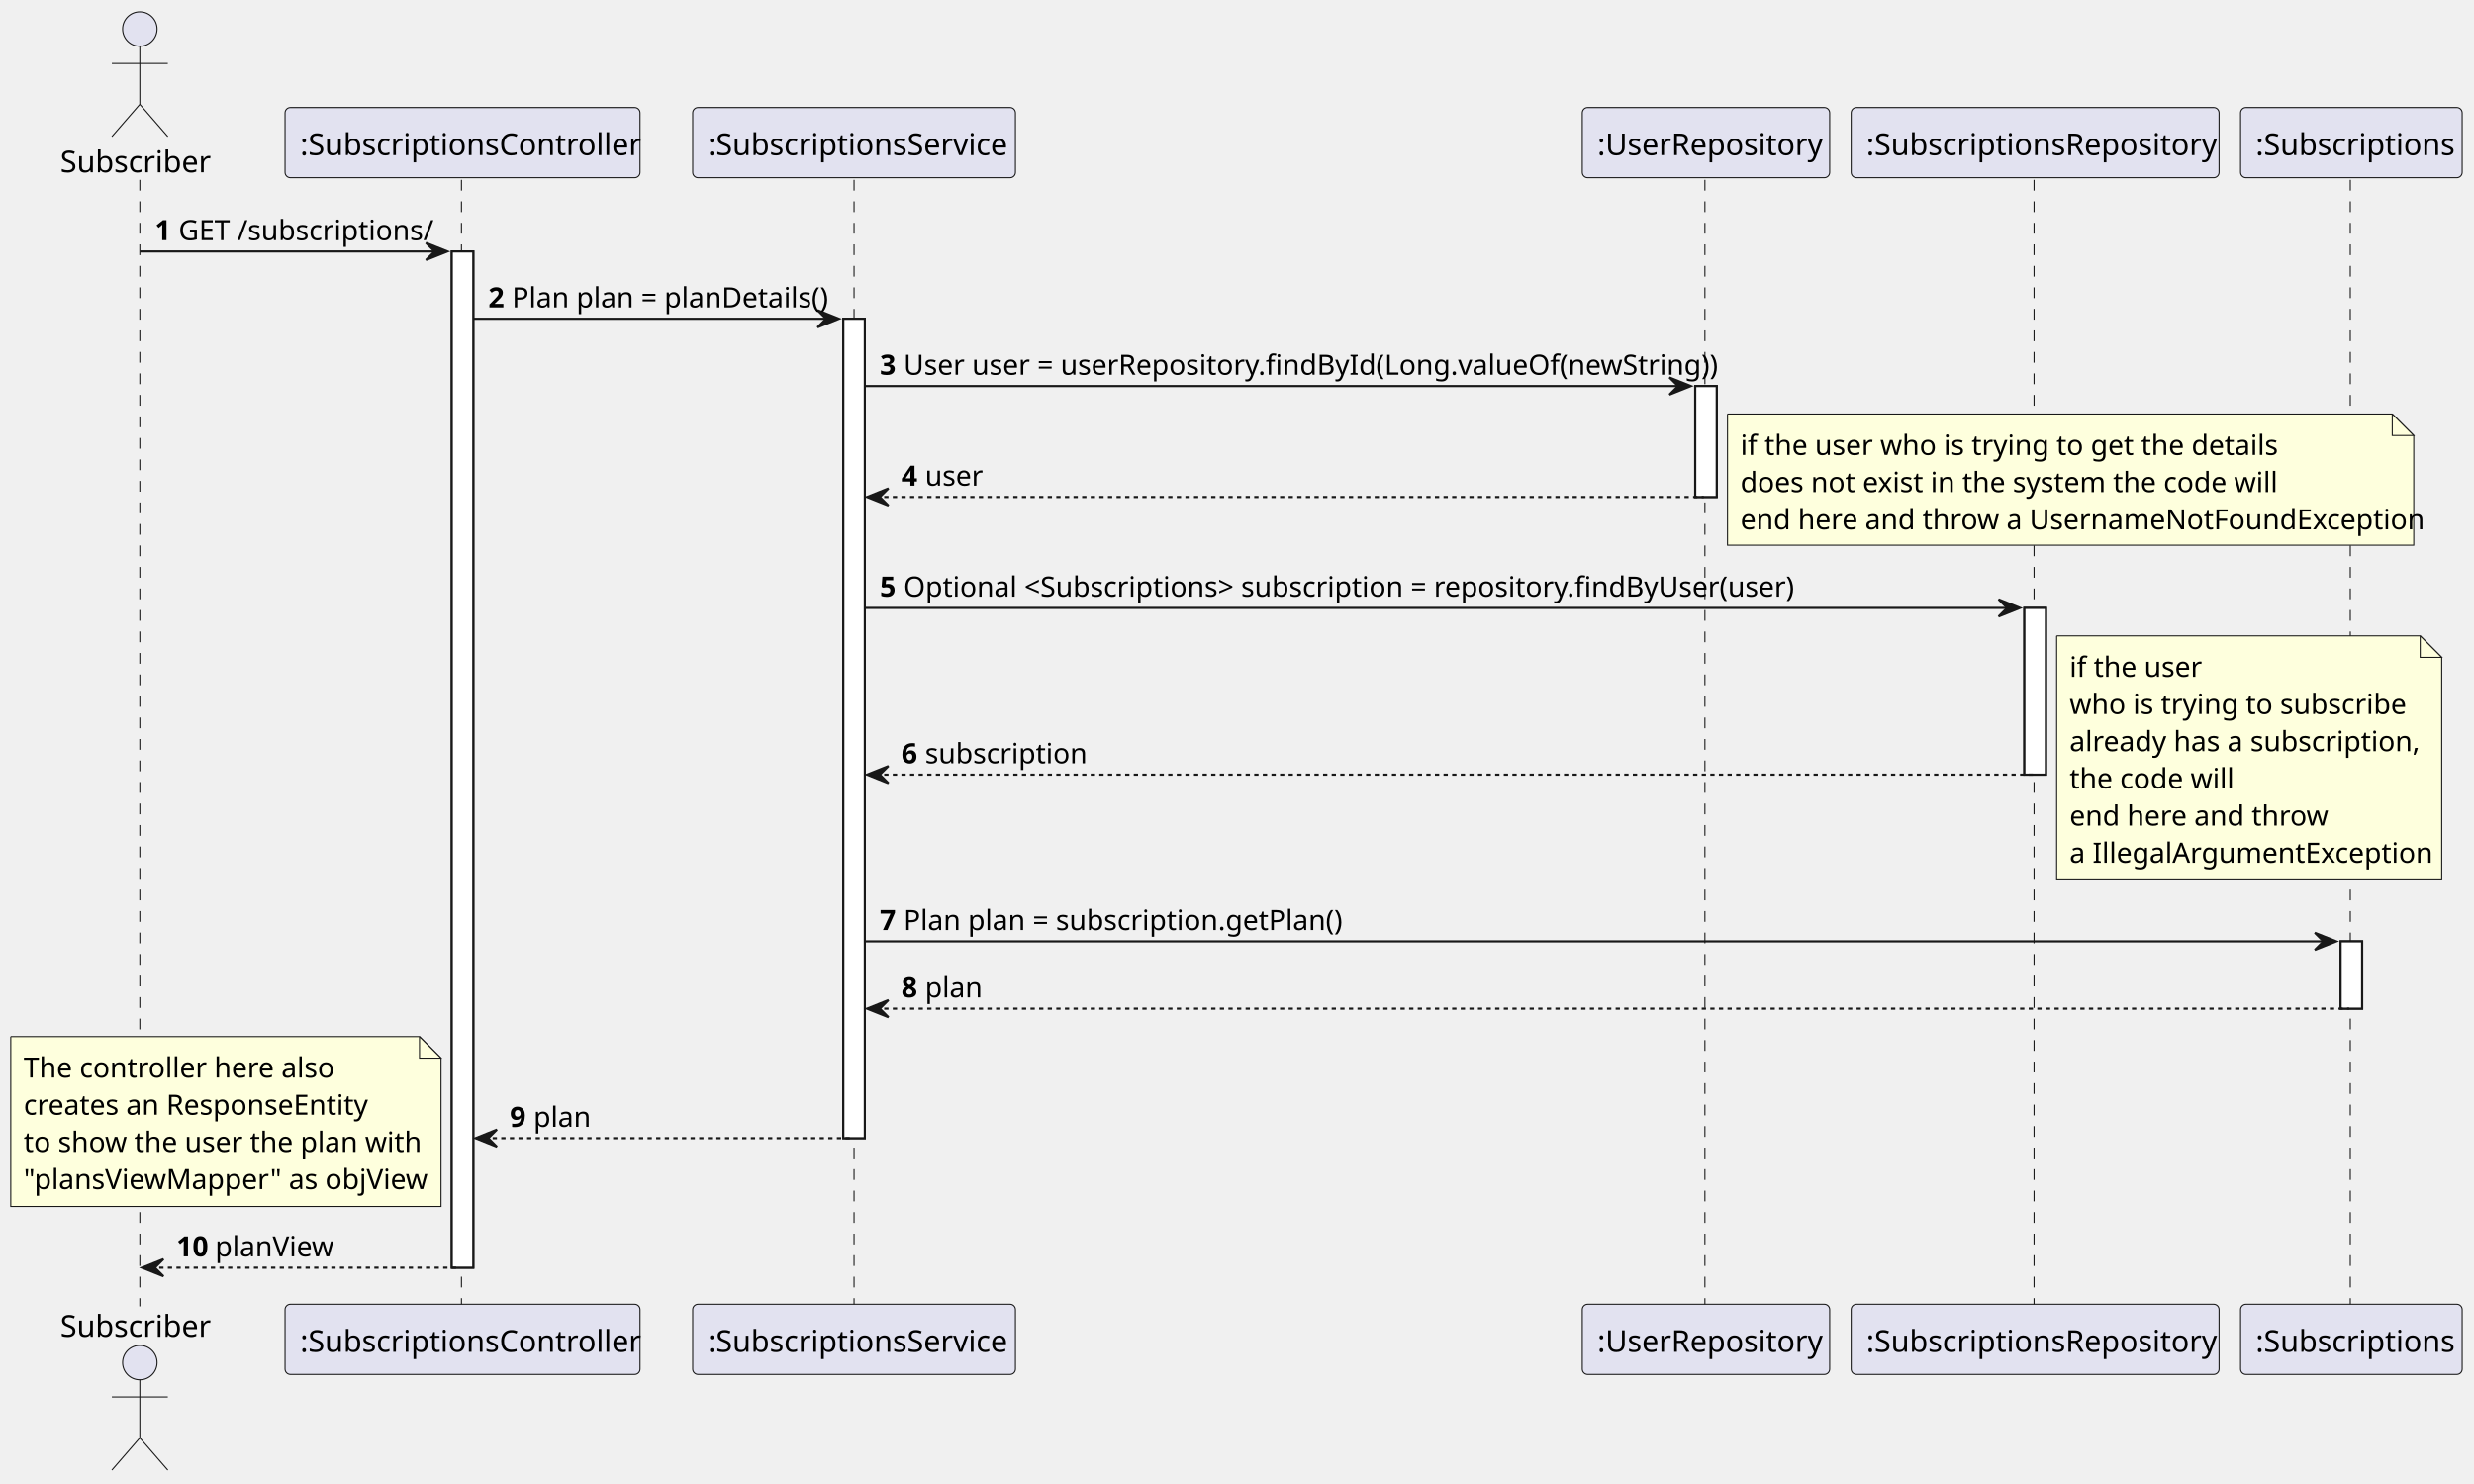
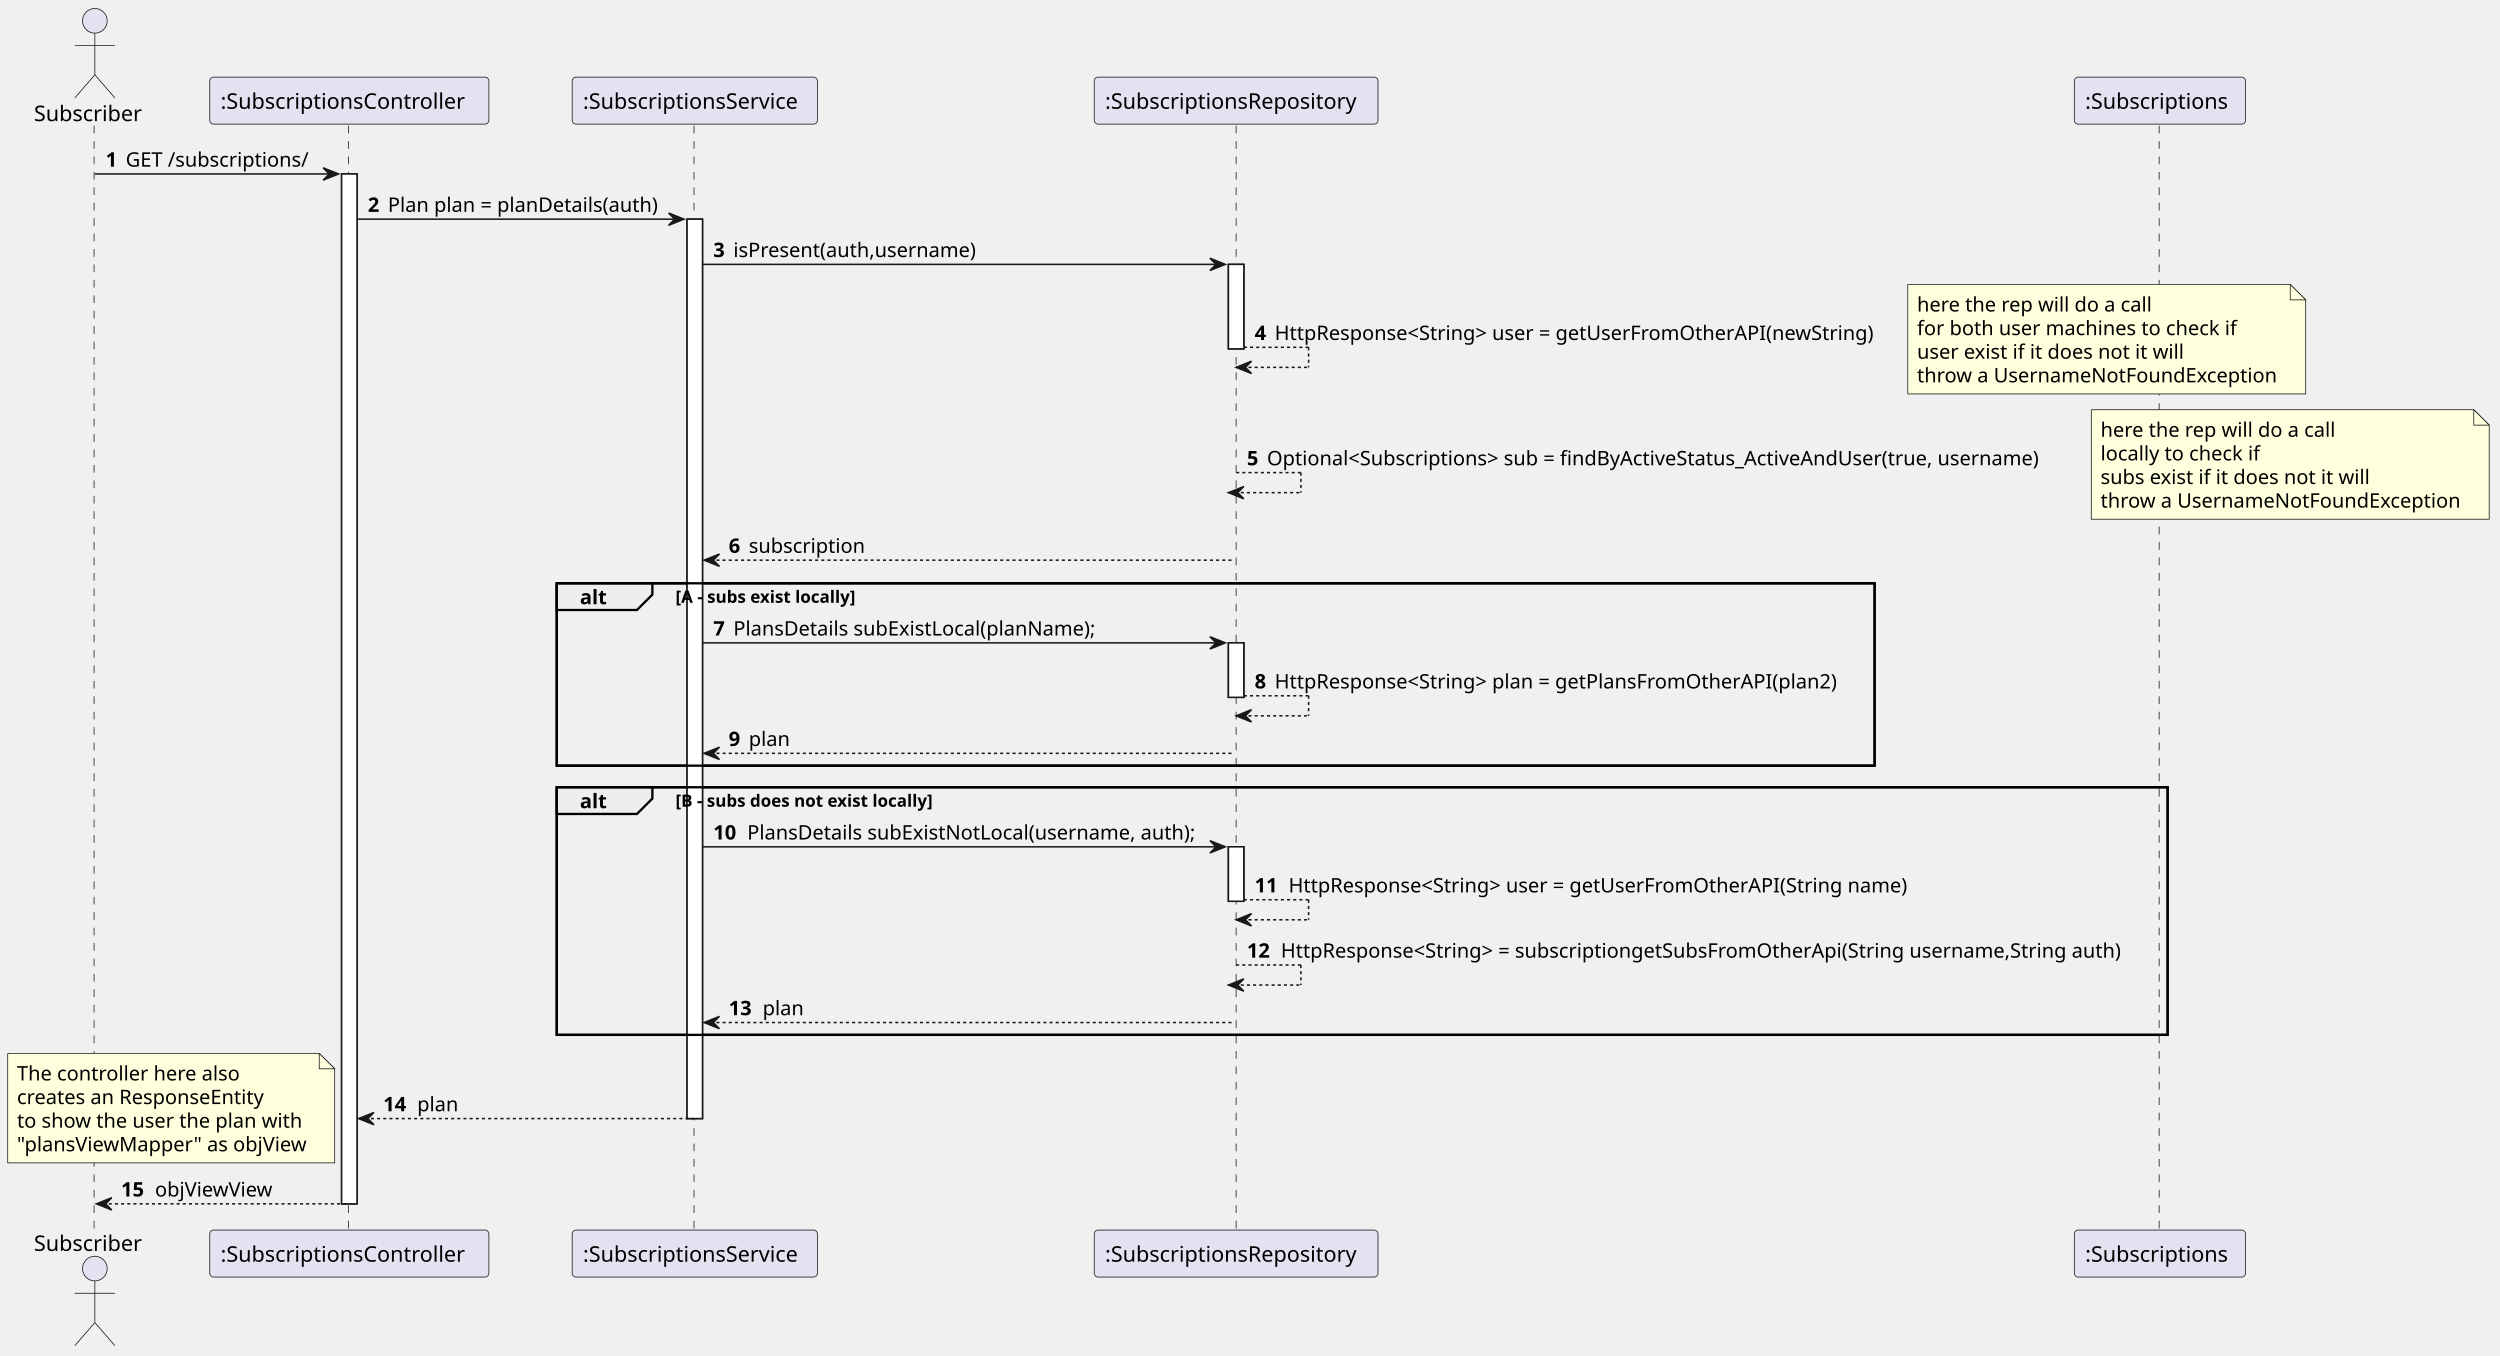
- <svg xmlns="http://www.w3.org/2000/svg" contentStyleType="text/css" height="690px" preserveAspectRatio="none" style="width:1150px;height:690px;background:#FFFFFF;" version="1.1" viewBox="0 0 1150 690" width="1150px" zoomAndPan="magnify">
+ <svg xmlns="http://www.w3.org/2000/svg" contentStyleType="text/css" height="879px" preserveAspectRatio="none" style="width:1621px;height:879px;background:#FFFFFF;" version="1.1" viewBox="0 0 1621 879" width="1621px" zoomAndPan="magnify">
  <defs />
  <g>
-     <rect fill="#FFFFFF" height="472.529" style="stroke:#181818;stroke-width:1.0;" width="10" x="210" y="116.912" />
-     <rect fill="#FFFFFF" height="381.011" style="stroke:#181818;stroke-width:1.0;" width="10" x="392" y="148.203" />
-     <rect fill="#FFFFFF" height="51.582" style="stroke:#181818;stroke-width:1.0;" width="10" x="788" y="179.494" />
-     <rect fill="#FFFFFF" height="77.519" style="stroke:#181818;stroke-width:1.0;" width="10" x="941" y="282.658" />
-     <rect fill="#FFFFFF" height="31.291" style="stroke:#181818;stroke-width:1.0;" width="10" x="1088" y="437.695" />
-     <line style="stroke:#181818;stroke-width:0.5;stroke-dasharray:5.0,5.0;" x1="65" x2="65" y1="83.621" y2="607.441" />
-     <line style="stroke:#181818;stroke-width:0.5;stroke-dasharray:5.0,5.0;" x1="214.5" x2="214.5" y1="83.621" y2="607.441" />
-     <line style="stroke:#181818;stroke-width:0.5;stroke-dasharray:5.0,5.0;" x1="397" x2="397" y1="83.621" y2="607.441" />
-     <line style="stroke:#181818;stroke-width:0.5;stroke-dasharray:5.0,5.0;" x1="792.5" x2="792.5" y1="83.621" y2="607.441" />
-     <line style="stroke:#181818;stroke-width:0.5;stroke-dasharray:5.0,5.0;" x1="945.5" x2="945.5" y1="83.621" y2="607.441" />
-     <line style="stroke:#181818;stroke-width:0.5;stroke-dasharray:5.0,5.0;" x1="1092.5" x2="1092.5" y1="83.621" y2="607.441" />
-     <text fill="#000000" font-family="sans-serif" font-size="14" lengthAdjust="spacing" textLength="68" x="28" y="80.107">Subscriber</text>
-     <ellipse cx="65" cy="13.5" fill="#E2E2F0" rx="8" ry="8" style="stroke:#181818;stroke-width:0.5;" />
-     <path d="M65,21.5 L65,48.5 M52,29.5 L78,29.5 M65,48.5 L52,63.5 M65,48.5 L78,63.5 " fill="none" style="stroke:#181818;stroke-width:0.5;" />
-     <text fill="#000000" font-family="sans-serif" font-size="14" lengthAdjust="spacing" textLength="68" x="28" y="621.549">Subscriber</text>
-     <ellipse cx="65" cy="633.562" fill="#E2E2F0" rx="8" ry="8" style="stroke:#181818;stroke-width:0.5;" />
-     <path d="M65,641.562 L65,668.562 M52,649.562 L78,649.562 M65,668.562 L52,683.562 M65,668.562 L78,683.562 " fill="none" style="stroke:#181818;stroke-width:0.5;" />
-     <rect fill="#E2E2F0" height="32.621" rx="2.5" ry="2.5" style="stroke:#181818;stroke-width:0.5;" width="165" x="132.5" y="50" />
-     <text fill="#000000" font-family="sans-serif" font-size="14" lengthAdjust="spacing" textLength="151" x="139.5" y="72.107">:SubscriptionsController</text>
-     <rect fill="#E2E2F0" height="32.621" rx="2.5" ry="2.5" style="stroke:#181818;stroke-width:0.5;" width="165" x="132.5" y="606.441" />
-     <text fill="#000000" font-family="sans-serif" font-size="14" lengthAdjust="spacing" textLength="151" x="139.5" y="628.549">:SubscriptionsController</text>
-     <rect fill="#E2E2F0" height="32.621" rx="2.5" ry="2.5" style="stroke:#181818;stroke-width:0.5;" width="150" x="322" y="50" />
-     <text fill="#000000" font-family="sans-serif" font-size="14" lengthAdjust="spacing" textLength="136" x="329" y="72.107">:SubscriptionsService</text>
-     <rect fill="#E2E2F0" height="32.621" rx="2.5" ry="2.5" style="stroke:#181818;stroke-width:0.5;" width="150" x="322" y="606.441" />
-     <text fill="#000000" font-family="sans-serif" font-size="14" lengthAdjust="spacing" textLength="136" x="329" y="628.549">:SubscriptionsService</text>
-     <rect fill="#E2E2F0" height="32.621" rx="2.5" ry="2.5" style="stroke:#181818;stroke-width:0.5;" width="115" x="735.5" y="50" />
-     <text fill="#000000" font-family="sans-serif" font-size="14" lengthAdjust="spacing" textLength="101" x="742.5" y="72.107">:UserRepository</text>
-     <rect fill="#E2E2F0" height="32.621" rx="2.5" ry="2.5" style="stroke:#181818;stroke-width:0.5;" width="115" x="735.5" y="606.441" />
-     <text fill="#000000" font-family="sans-serif" font-size="14" lengthAdjust="spacing" textLength="101" x="742.5" y="628.549">:UserRepository</text>
-     <rect fill="#E2E2F0" height="32.621" rx="2.5" ry="2.5" style="stroke:#181818;stroke-width:0.5;" width="171" x="860.5" y="50" />
-     <text fill="#000000" font-family="sans-serif" font-size="14" lengthAdjust="spacing" textLength="157" x="867.5" y="72.107">:SubscriptionsRepository</text>
-     <rect fill="#E2E2F0" height="32.621" rx="2.5" ry="2.5" style="stroke:#181818;stroke-width:0.5;" width="171" x="860.5" y="606.441" />
-     <text fill="#000000" font-family="sans-serif" font-size="14" lengthAdjust="spacing" textLength="157" x="867.5" y="628.549">:SubscriptionsRepository</text>
-     <rect fill="#E2E2F0" height="32.621" rx="2.5" ry="2.5" style="stroke:#181818;stroke-width:0.5;" width="103" x="1041.5" y="50" />
-     <text fill="#000000" font-family="sans-serif" font-size="14" lengthAdjust="spacing" textLength="89" x="1048.5" y="72.107">:Subscriptions</text>
-     <rect fill="#E2E2F0" height="32.621" rx="2.5" ry="2.5" style="stroke:#181818;stroke-width:0.5;" width="103" x="1041.5" y="606.441" />
-     <text fill="#000000" font-family="sans-serif" font-size="14" lengthAdjust="spacing" textLength="89" x="1048.5" y="628.549">:Subscriptions</text>
-     <rect fill="#FFFFFF" height="472.529" style="stroke:#181818;stroke-width:1.0;" width="10" x="210" y="116.912" />
-     <rect fill="#FFFFFF" height="381.011" style="stroke:#181818;stroke-width:1.0;" width="10" x="392" y="148.203" />
-     <rect fill="#FFFFFF" height="51.582" style="stroke:#181818;stroke-width:1.0;" width="10" x="788" y="179.494" />
-     <rect fill="#FFFFFF" height="77.519" style="stroke:#181818;stroke-width:1.0;" width="10" x="941" y="282.658" />
-     <rect fill="#FFFFFF" height="31.291" style="stroke:#181818;stroke-width:1.0;" width="10" x="1088" y="437.695" />
-     <polygon fill="#181818" points="198,112.912,208,116.912,198,120.912,202,116.912" style="stroke:#181818;stroke-width:1.0;" />
-     <line style="stroke:#181818;stroke-width:1.0;" x1="65" x2="204" y1="116.912" y2="116.912" />
-     <text fill="#000000" font-family="sans-serif" font-size="13" font-weight="bold" lengthAdjust="spacing" textLength="7" x="72" y="111.649">1</text>
-     <text fill="#000000" font-family="sans-serif" font-size="13" lengthAdjust="spacing" textLength="115" x="83" y="111.649">GET /subscriptions/</text>
-     <polygon fill="#181818" points="380,144.203,390,148.203,380,152.203,384,148.203" style="stroke:#181818;stroke-width:1.0;" />
-     <line style="stroke:#181818;stroke-width:1.0;" x1="220" x2="386" y1="148.203" y2="148.203" />
-     <text fill="#000000" font-family="sans-serif" font-size="13" font-weight="bold" lengthAdjust="spacing" textLength="7" x="227" y="142.94">2</text>
-     <text fill="#000000" font-family="sans-serif" font-size="13" lengthAdjust="spacing" textLength="142" x="238" y="142.94">Plan plan = planDetails()</text>
-     <polygon fill="#181818" points="776,175.494,786,179.494,776,183.494,780,179.494" style="stroke:#181818;stroke-width:1.0;" />
-     <line style="stroke:#181818;stroke-width:1.0;" x1="402" x2="782" y1="179.494" y2="179.494" />
-     <text fill="#000000" font-family="sans-serif" font-size="13" font-weight="bold" lengthAdjust="spacing" textLength="7" x="409" y="174.231">3</text>
-     <text fill="#000000" font-family="sans-serif" font-size="13" lengthAdjust="spacing" textLength="356" x="420" y="174.231">User user = userRepository.findById(Long.valueOf(newString))</text>
-     <polygon fill="#181818" points="413,227.076,403,231.076,413,235.076,409,231.076" style="stroke:#181818;stroke-width:1.0;" />
-     <line style="stroke:#181818;stroke-width:1.0;stroke-dasharray:2.0,2.0;" x1="407" x2="792" y1="231.076" y2="231.076" />
-     <text fill="#000000" font-family="sans-serif" font-size="13" font-weight="bold" lengthAdjust="spacing" textLength="7" x="419" y="225.814">4</text>
-     <text fill="#000000" font-family="sans-serif" font-size="13" lengthAdjust="spacing" textLength="25" x="430" y="225.814">user</text>
-     <path d="M803,192.494 L803,253.494 L1122,253.494 L1122,202.494 L1112,192.494 L803,192.494 " fill="#FEFFDD" style="stroke:#181818;stroke-width:0.5;" />
-     <path d="M1112,192.494 L1112,202.494 L1122,202.494 L1112,192.494 " fill="#FEFFDD" style="stroke:#181818;stroke-width:0.5;" />
-     <text fill="#000000" font-family="sans-serif" font-size="13" lengthAdjust="spacing" textLength="235" x="809" y="211.523">if the user who is trying to get the details</text>
-     <text fill="#000000" font-family="sans-serif" font-size="13" lengthAdjust="spacing" textLength="241" x="809" y="228.814">does not exist in the system the code will</text>
-     <text fill="#000000" font-family="sans-serif" font-size="13" lengthAdjust="spacing" textLength="298" x="809" y="246.105">end here and throw a UsernameNotFoundException</text>
-     <polygon fill="#181818" points="929,278.658,939,282.658,929,286.658,933,282.658" style="stroke:#181818;stroke-width:1.0;" />
-     <line style="stroke:#181818;stroke-width:1.0;" x1="402" x2="935" y1="282.658" y2="282.658" />
-     <text fill="#000000" font-family="sans-serif" font-size="13" font-weight="bold" lengthAdjust="spacing" textLength="7" x="409" y="277.396">5</text>
-     <text fill="#000000" font-family="sans-serif" font-size="13" lengthAdjust="spacing" textLength="394" x="420" y="277.396">Optional &lt;Subscriptions&gt; subscription = repository.findByUser(user)</text>
-     <polygon fill="#181818" points="413,356.177,403,360.177,413,364.177,409,360.177" style="stroke:#181818;stroke-width:1.0;" />
-     <line style="stroke:#181818;stroke-width:1.0;stroke-dasharray:2.0,2.0;" x1="407" x2="945" y1="360.177" y2="360.177" />
-     <text fill="#000000" font-family="sans-serif" font-size="13" font-weight="bold" lengthAdjust="spacing" textLength="7" x="419" y="354.914">6</text>
-     <text fill="#000000" font-family="sans-serif" font-size="13" lengthAdjust="spacing" textLength="70" x="430" y="354.914">subscription</text>
-     <path d="M956,295.658 L956,408.658 L1135,408.658 L1135,305.658 L1125,295.658 L956,295.658 " fill="#FEFFDD" style="stroke:#181818;stroke-width:0.5;" />
-     <path d="M1125,295.658 L1125,305.658 L1135,305.658 L1125,295.658 " fill="#FEFFDD" style="stroke:#181818;stroke-width:0.5;" />
-     <text fill="#000000" font-family="sans-serif" font-size="13" lengthAdjust="spacing" textLength="57" x="962" y="314.687">if the user</text>
-     <text fill="#000000" font-family="sans-serif" font-size="13" lengthAdjust="spacing" textLength="148" x="962" y="331.978">who is trying to subscribe</text>
-     <text fill="#000000" font-family="sans-serif" font-size="13" lengthAdjust="spacing" textLength="156" x="962" y="349.269">already has a subscription,</text>
-     <text fill="#000000" font-family="sans-serif" font-size="13" lengthAdjust="spacing" textLength="72" x="962" y="366.56">the code will</text>
-     <text fill="#000000" font-family="sans-serif" font-size="13" lengthAdjust="spacing" textLength="110" x="962" y="383.851">end here and throw</text>
-     <text fill="#000000" font-family="sans-serif" font-size="13" lengthAdjust="spacing" textLength="158" x="962" y="401.142">a IllegalArgumentException</text>
-     <polygon fill="#181818" points="1076,433.695,1086,437.695,1076,441.695,1080,437.695" style="stroke:#181818;stroke-width:1.0;" />
-     <line style="stroke:#181818;stroke-width:1.0;" x1="402" x2="1082" y1="437.695" y2="437.695" />
-     <text fill="#000000" font-family="sans-serif" font-size="13" font-weight="bold" lengthAdjust="spacing" textLength="7" x="409" y="432.433">7</text>
-     <text fill="#000000" font-family="sans-serif" font-size="13" lengthAdjust="spacing" textLength="196" x="420" y="432.433">Plan plan = subscription.getPlan()</text>
-     <polygon fill="#181818" points="413,464.986,403,468.986,413,472.986,409,468.986" style="stroke:#181818;stroke-width:1.0;" />
-     <line style="stroke:#181818;stroke-width:1.0;stroke-dasharray:2.0,2.0;" x1="407" x2="1092" y1="468.986" y2="468.986" />
-     <text fill="#000000" font-family="sans-serif" font-size="13" font-weight="bold" lengthAdjust="spacing" textLength="7" x="419" y="463.724">8</text>
-     <text fill="#000000" font-family="sans-serif" font-size="13" lengthAdjust="spacing" textLength="24" x="430" y="463.724">plan</text>
-     <polygon fill="#181818" points="231,525.214,221,529.214,231,533.214,227,529.214" style="stroke:#181818;stroke-width:1.0;" />
-     <line style="stroke:#181818;stroke-width:1.0;stroke-dasharray:2.0,2.0;" x1="225" x2="396" y1="529.214" y2="529.214" />
-     <text fill="#000000" font-family="sans-serif" font-size="13" font-weight="bold" lengthAdjust="spacing" textLength="7" x="237" y="523.951">9</text>
-     <text fill="#000000" font-family="sans-serif" font-size="13" lengthAdjust="spacing" textLength="24" x="248" y="523.951">plan</text>
-     <path d="M5,481.986 L5,560.986 L205,560.986 L205,491.986 L195,481.986 L5,481.986 " fill="#FEFFDD" style="stroke:#181818;stroke-width:0.5;" />
-     <path d="M195,481.986 L195,491.986 L205,491.986 L195,481.986 " fill="#FEFFDD" style="stroke:#181818;stroke-width:0.5;" />
-     <text fill="#000000" font-family="sans-serif" font-size="13" lengthAdjust="spacing" textLength="135" x="11" y="501.015">The controller here also</text>
-     <text fill="#000000" font-family="sans-serif" font-size="13" lengthAdjust="spacing" textLength="157" x="11" y="518.306">creates an ResponseEntity</text>
-     <text fill="#000000" font-family="sans-serif" font-size="13" lengthAdjust="spacing" textLength="173" x="11" y="535.597">to show the user the plan with</text>
-     <text fill="#000000" font-family="sans-serif" font-size="13" lengthAdjust="spacing" textLength="179" x="11" y="552.888">"plansViewMapper" as objView</text>
-     <polygon fill="#181818" points="76,585.441,66,589.441,76,593.441,72,589.441" style="stroke:#181818;stroke-width:1.0;" />
-     <line style="stroke:#181818;stroke-width:1.0;stroke-dasharray:2.0,2.0;" x1="70" x2="214" y1="589.441" y2="589.441" />
-     <text fill="#000000" font-family="sans-serif" font-size="13" font-weight="bold" lengthAdjust="spacing" textLength="14" x="82" y="584.179">10</text>
-     <text fill="#000000" font-family="sans-serif" font-size="13" lengthAdjust="spacing" textLength="52" x="100" y="584.179">planView</text>
+     <rect fill="#FFFFFF" height="667.764" style="stroke:#181818;stroke-width:1.0;" width="10" x="221.5" y="112.799" />
+     <rect fill="#FFFFFF" height="583.177" style="stroke:#181818;stroke-width:1.0;" width="10" x="445.5" y="142.109" />
+     <rect fill="#FFFFFF" height="54.776" style="stroke:#181818;stroke-width:1.0;" width="10" x="796.5" y="171.42" />
+     <rect fill="#FFFFFF" height="35.31" style="stroke:#181818;stroke-width:1.0;" width="10" x="796.5" y="416.836" />
+     <rect fill="#FFFFFF" height="35.31" style="stroke:#181818;stroke-width:1.0;" width="10" x="796.5" y="549.078" />
+     <rect fill="none" height="118.242" style="stroke:#000000;stroke-width:1.5;" width="854.5" x="361" y="378.215" />
+     <rect fill="none" height="160.553" style="stroke:#000000;stroke-width:1.5;" width="1044.5" x="361" y="510.457" />
+     <line style="stroke:#181818;stroke-width:0.5;stroke-dasharray:5.0,5.0;" x1="61" x2="61" y1="81.488" y2="798.562" />
+     <line style="stroke:#181818;stroke-width:0.5;stroke-dasharray:5.0,5.0;" x1="226" x2="226" y1="81.488" y2="798.562" />
+     <line style="stroke:#181818;stroke-width:0.5;stroke-dasharray:5.0,5.0;" x1="450" x2="450" y1="81.488" y2="798.562" />
+     <line style="stroke:#181818;stroke-width:0.5;stroke-dasharray:5.0,5.0;" x1="801.5" x2="801.5" y1="81.488" y2="798.562" />
+     <line style="stroke:#181818;stroke-width:0.5;stroke-dasharray:5.0,5.0;" x1="1400" x2="1400" y1="81.488" y2="798.562" />
+     <text fill="#000000" font-family="sans-serif" font-size="14" lengthAdjust="spacing" textLength="73" x="22" y="78.535">Subscriber</text>
+     <ellipse cx="61.5" cy="13.5" fill="#E2E2F0" rx="8" ry="8" style="stroke:#181818;stroke-width:0.5;" />
+     <path d="M61.5,21.5 L61.5,48.5 M48.5,29.5 L74.5,29.5 M61.5,48.5 L48.5,63.5 M61.5,48.5 L74.5,63.5 " fill="none" style="stroke:#181818;stroke-width:0.5;" />
+     <text fill="#000000" font-family="sans-serif" font-size="14" lengthAdjust="spacing" textLength="73" x="22" y="811.098">Subscriber</text>
+     <ellipse cx="61.5" cy="822.551" fill="#E2E2F0" rx="8" ry="8" style="stroke:#181818;stroke-width:0.5;" />
+     <path d="M61.5,830.551 L61.5,857.551 M48.5,838.551 L74.5,838.551 M61.5,857.551 L48.5,872.551 M61.5,857.551 L74.5,872.551 " fill="none" style="stroke:#181818;stroke-width:0.5;" />
+     <rect fill="#E2E2F0" height="30.488" rx="2.5" ry="2.5" style="stroke:#181818;stroke-width:0.5;" width="181" x="136" y="50" />
+     <text fill="#000000" font-family="sans-serif" font-size="14" lengthAdjust="spacing" textLength="167" x="143" y="70.535">:SubscriptionsController</text>
+     <rect fill="#E2E2F0" height="30.488" rx="2.5" ry="2.5" style="stroke:#181818;stroke-width:0.5;" width="181" x="136" y="797.562" />
+     <text fill="#000000" font-family="sans-serif" font-size="14" lengthAdjust="spacing" textLength="167" x="143" y="818.098">:SubscriptionsController</text>
+     <rect fill="#E2E2F0" height="30.488" rx="2.5" ry="2.5" style="stroke:#181818;stroke-width:0.5;" width="159" x="371" y="50" />
+     <text fill="#000000" font-family="sans-serif" font-size="14" lengthAdjust="spacing" textLength="145" x="378" y="70.535">:SubscriptionsService</text>
+     <rect fill="#E2E2F0" height="30.488" rx="2.5" ry="2.5" style="stroke:#181818;stroke-width:0.5;" width="159" x="371" y="797.562" />
+     <text fill="#000000" font-family="sans-serif" font-size="14" lengthAdjust="spacing" textLength="145" x="378" y="818.098">:SubscriptionsService</text>
+     <rect fill="#E2E2F0" height="30.488" rx="2.5" ry="2.5" style="stroke:#181818;stroke-width:0.5;" width="184" x="709.5" y="50" />
+     <text fill="#000000" font-family="sans-serif" font-size="14" lengthAdjust="spacing" textLength="170" x="716.5" y="70.535">:SubscriptionsRepository</text>
+     <rect fill="#E2E2F0" height="30.488" rx="2.5" ry="2.5" style="stroke:#181818;stroke-width:0.5;" width="184" x="709.5" y="797.562" />
+     <text fill="#000000" font-family="sans-serif" font-size="14" lengthAdjust="spacing" textLength="170" x="716.5" y="818.098">:SubscriptionsRepository</text>
+     <rect fill="#E2E2F0" height="30.488" rx="2.5" ry="2.5" style="stroke:#181818;stroke-width:0.5;" width="111" x="1345" y="50" />
+     <text fill="#000000" font-family="sans-serif" font-size="14" lengthAdjust="spacing" textLength="97" x="1352" y="70.535">:Subscriptions</text>
+     <rect fill="#E2E2F0" height="30.488" rx="2.5" ry="2.5" style="stroke:#181818;stroke-width:0.5;" width="111" x="1345" y="797.562" />
+     <text fill="#000000" font-family="sans-serif" font-size="14" lengthAdjust="spacing" textLength="97" x="1352" y="818.098">:Subscriptions</text>
+     <rect fill="#FFFFFF" height="667.764" style="stroke:#181818;stroke-width:1.0;" width="10" x="221.5" y="112.799" />
+     <rect fill="#FFFFFF" height="583.177" style="stroke:#181818;stroke-width:1.0;" width="10" x="445.5" y="142.109" />
+     <rect fill="#FFFFFF" height="54.776" style="stroke:#181818;stroke-width:1.0;" width="10" x="796.5" y="171.42" />
+     <rect fill="#FFFFFF" height="35.31" style="stroke:#181818;stroke-width:1.0;" width="10" x="796.5" y="416.836" />
+     <rect fill="#FFFFFF" height="35.31" style="stroke:#181818;stroke-width:1.0;" width="10" x="796.5" y="549.078" />
+     <polygon fill="#181818" points="209.5,108.799,219.5,112.799,209.5,116.799,213.5,112.799" style="stroke:#181818;stroke-width:1.0;" />
+     <line style="stroke:#181818;stroke-width:1.0;" x1="61.5" x2="215.5" y1="112.799" y2="112.799" />
+     <text fill="#000000" font-family="sans-serif" font-size="13" font-weight="bold" lengthAdjust="spacing" textLength="9" x="68.5" y="108.057">1</text>
+     <text fill="#000000" font-family="sans-serif" font-size="13" lengthAdjust="spacing" textLength="128" x="81.5" y="108.057">GET /subscriptions/</text>
+     <polygon fill="#181818" points="433.5,138.109,443.5,142.109,433.5,146.109,437.5,142.109" style="stroke:#181818;stroke-width:1.0;" />
+     <line style="stroke:#181818;stroke-width:1.0;" x1="231.5" x2="439.5" y1="142.109" y2="142.109" />
+     <text fill="#000000" font-family="sans-serif" font-size="13" font-weight="bold" lengthAdjust="spacing" textLength="9" x="238.5" y="137.367">2</text>
+     <text fill="#000000" font-family="sans-serif" font-size="13" lengthAdjust="spacing" textLength="182" x="251.5" y="137.367">Plan plan = planDetails(auth)</text>
+     <polygon fill="#181818" points="784.5,167.42,794.5,171.42,784.5,175.42,788.5,171.42" style="stroke:#181818;stroke-width:1.0;" />
+     <line style="stroke:#181818;stroke-width:1.0;" x1="455.5" x2="790.5" y1="171.42" y2="171.42" />
+     <text fill="#000000" font-family="sans-serif" font-size="13" font-weight="bold" lengthAdjust="spacing" textLength="9" x="462.5" y="166.678">3</text>
+     <text fill="#000000" font-family="sans-serif" font-size="13" lengthAdjust="spacing" textLength="158" x="475.5" y="166.678">isPresent(auth,username)</text>
+     <line style="stroke:#181818;stroke-width:1.0;stroke-dasharray:2.0,2.0;" x1="806.5" x2="848.5" y1="225.196" y2="225.196" />
+     <line style="stroke:#181818;stroke-width:1.0;stroke-dasharray:2.0,2.0;" x1="848.5" x2="848.5" y1="225.196" y2="238.196" />
+     <line style="stroke:#181818;stroke-width:1.0;stroke-dasharray:2.0,2.0;" x1="801.5" x2="848.5" y1="238.196" y2="238.196" />
+     <polygon fill="#181818" points="811.5,234.196,801.5,238.196,811.5,242.196,807.5,238.196" style="stroke:#181818;stroke-width:1.0;" />
+     <text fill="#000000" font-family="sans-serif" font-size="13" font-weight="bold" lengthAdjust="spacing" textLength="9" x="813.5" y="220.454">4</text>
+     <text fill="#000000" font-family="sans-serif" font-size="13" lengthAdjust="spacing" textLength="399" x="826.5" y="220.454">HttpResponse&lt;String&gt; user = getUserFromOtherAPI(newString)</text>
+     <path d="M1237,184.42 L1237,255.42 L1495,255.42 L1495,194.42 L1485,184.42 L1237,184.42 " fill="#FEFFDD" style="stroke:#181818;stroke-width:0.5;" />
+     <path d="M1485,184.42 L1485,194.42 L1495,194.42 L1485,184.42 " fill="#FEFFDD" style="stroke:#181818;stroke-width:0.5;" />
+     <text fill="#000000" font-family="sans-serif" font-size="13" lengthAdjust="spacing" textLength="158" x="1243" y="201.988">here the rep will do a call</text>
+     <text fill="#000000" font-family="sans-serif" font-size="13" lengthAdjust="spacing" textLength="217" x="1243" y="217.299">for both user machines to check if</text>
+     <text fill="#000000" font-family="sans-serif" font-size="13" lengthAdjust="spacing" textLength="186" x="1243" y="232.609">user exist if it does not it will</text>
+     <text fill="#000000" font-family="sans-serif" font-size="13" lengthAdjust="spacing" textLength="237" x="1243" y="247.92">throw a UsernameNotFoundException</text>
+     <line style="stroke:#181818;stroke-width:1.0;stroke-dasharray:2.0,2.0;" x1="801.5" x2="843.5" y1="306.438" y2="306.438" />
+     <line style="stroke:#181818;stroke-width:1.0;stroke-dasharray:2.0,2.0;" x1="843.5" x2="843.5" y1="306.438" y2="319.438" />
+     <line style="stroke:#181818;stroke-width:1.0;stroke-dasharray:2.0,2.0;" x1="796.5" x2="843.5" y1="319.438" y2="319.438" />
+     <polygon fill="#181818" points="806.5,315.438,796.5,319.438,806.5,323.438,802.5,319.438" style="stroke:#181818;stroke-width:1.0;" />
+     <text fill="#000000" font-family="sans-serif" font-size="13" font-weight="bold" lengthAdjust="spacing" textLength="9" x="808.5" y="301.696">5</text>
+     <text fill="#000000" font-family="sans-serif" font-size="13" lengthAdjust="spacing" textLength="523" x="821.5" y="301.696">Optional&lt;Subscriptions&gt; sub = findByActiveStatus_ActiveAndUser(true, username)</text>
+     <path d="M1356,265.662 L1356,336.662 L1614,336.662 L1614,275.662 L1604,265.662 L1356,265.662 " fill="#FEFFDD" style="stroke:#181818;stroke-width:0.5;" />
+     <path d="M1604,265.662 L1604,275.662 L1614,275.662 L1604,265.662 " fill="#FEFFDD" style="stroke:#181818;stroke-width:0.5;" />
+     <text fill="#000000" font-family="sans-serif" font-size="13" lengthAdjust="spacing" textLength="158" x="1362" y="283.231">here the rep will do a call</text>
+     <text fill="#000000" font-family="sans-serif" font-size="13" lengthAdjust="spacing" textLength="112" x="1362" y="298.541">locally to check if</text>
+     <text fill="#000000" font-family="sans-serif" font-size="13" lengthAdjust="spacing" textLength="189" x="1362" y="313.852">subs exist if it does not it will</text>
+     <text fill="#000000" font-family="sans-serif" font-size="13" lengthAdjust="spacing" textLength="237" x="1362" y="329.162">throw a UsernameNotFoundException</text>
+     <polygon fill="#181818" points="466.5,359.215,456.5,363.215,466.5,367.215,462.5,363.215" style="stroke:#181818;stroke-width:1.0;" />
+     <line style="stroke:#181818;stroke-width:1.0;stroke-dasharray:2.0,2.0;" x1="460.5" x2="800.5" y1="363.215" y2="363.215" />
+     <text fill="#000000" font-family="sans-serif" font-size="13" font-weight="bold" lengthAdjust="spacing" textLength="9" x="472.5" y="358.473">6</text>
+     <text fill="#000000" font-family="sans-serif" font-size="13" lengthAdjust="spacing" textLength="79" x="485.5" y="358.473">subscription</text>
+     <path d="M361,378.215 L423,378.215 L423,385.525 L413,395.525 L361,395.525 L361,378.215 " fill="#EEEEEE" style="stroke:#000000;stroke-width:1.5;" />
+     <rect fill="none" height="118.242" style="stroke:#000000;stroke-width:1.5;" width="854.5" x="361" y="378.215" />
+     <text fill="#000000" font-family="sans-serif" font-size="13" font-weight="bold" lengthAdjust="spacing" textLength="17" x="376" y="391.783">alt</text>
+     <text fill="#000000" font-family="sans-serif" font-size="11" font-weight="bold" lengthAdjust="spacing" textLength="128" x="438" y="390.85">[A - subs exist locally]</text>
+     <polygon fill="#181818" points="784.5,412.836,794.5,416.836,784.5,420.836,788.5,416.836" style="stroke:#181818;stroke-width:1.0;" />
+     <line style="stroke:#181818;stroke-width:1.0;" x1="455.5" x2="790.5" y1="416.836" y2="416.836" />
+     <text fill="#000000" font-family="sans-serif" font-size="13" font-weight="bold" lengthAdjust="spacing" textLength="9" x="462.5" y="412.094">7</text>
+     <text fill="#000000" font-family="sans-serif" font-size="13" lengthAdjust="spacing" textLength="243" x="475.5" y="412.094">PlansDetails subExistLocal(planName);</text>
+     <line style="stroke:#181818;stroke-width:1.0;stroke-dasharray:2.0,2.0;" x1="806.5" x2="848.5" y1="451.147" y2="451.147" />
+     <line style="stroke:#181818;stroke-width:1.0;stroke-dasharray:2.0,2.0;" x1="848.5" x2="848.5" y1="451.147" y2="464.147" />
+     <line style="stroke:#181818;stroke-width:1.0;stroke-dasharray:2.0,2.0;" x1="801.5" x2="848.5" y1="464.147" y2="464.147" />
+     <polygon fill="#181818" points="811.5,460.147,801.5,464.147,811.5,468.147,807.5,464.147" style="stroke:#181818;stroke-width:1.0;" />
+     <text fill="#000000" font-family="sans-serif" font-size="13" font-weight="bold" lengthAdjust="spacing" textLength="9" x="813.5" y="446.404">8</text>
+     <text fill="#000000" font-family="sans-serif" font-size="13" lengthAdjust="spacing" textLength="377" x="826.5" y="446.404">HttpResponse&lt;String&gt; plan = getPlansFromOtherAPI(plan2)</text>
+     <polygon fill="#181818" points="466.5,484.457,456.5,488.457,466.5,492.457,462.5,488.457" style="stroke:#181818;stroke-width:1.0;" />
+     <line style="stroke:#181818;stroke-width:1.0;stroke-dasharray:2.0,2.0;" x1="460.5" x2="800.5" y1="488.457" y2="488.457" />
+     <text fill="#000000" font-family="sans-serif" font-size="13" font-weight="bold" lengthAdjust="spacing" textLength="9" x="472.5" y="483.715">9</text>
+     <text fill="#000000" font-family="sans-serif" font-size="13" lengthAdjust="spacing" textLength="27" x="485.5" y="483.715">plan</text>
+     <path d="M361,510.457 L423,510.457 L423,517.768 L413,527.768 L361,527.768 L361,510.457 " fill="#EEEEEE" style="stroke:#000000;stroke-width:1.5;" />
+     <rect fill="none" height="160.553" style="stroke:#000000;stroke-width:1.5;" width="1044.5" x="361" y="510.457" />
+     <text fill="#000000" font-family="sans-serif" font-size="13" font-weight="bold" lengthAdjust="spacing" textLength="17" x="376" y="524.025">alt</text>
+     <text fill="#000000" font-family="sans-serif" font-size="11" font-weight="bold" lengthAdjust="spacing" textLength="179" x="438" y="523.092">[B - subs does not exist locally]</text>
+     <polygon fill="#181818" points="784.5,545.078,794.5,549.078,784.5,553.078,788.5,549.078" style="stroke:#181818;stroke-width:1.0;" />
+     <line style="stroke:#181818;stroke-width:1.0;" x1="455.5" x2="790.5" y1="549.078" y2="549.078" />
+     <text fill="#000000" font-family="sans-serif" font-size="13" font-weight="bold" lengthAdjust="spacing" textLength="18" x="462.5" y="544.336">10</text>
+     <text fill="#000000" font-family="sans-serif" font-size="13" lengthAdjust="spacing" textLength="300" x="484.5" y="544.336">PlansDetails subExistNotLocal(username, auth);</text>
+     <line style="stroke:#181818;stroke-width:1.0;stroke-dasharray:2.0,2.0;" x1="806.5" x2="848.5" y1="583.389" y2="583.389" />
+     <line style="stroke:#181818;stroke-width:1.0;stroke-dasharray:2.0,2.0;" x1="848.5" x2="848.5" y1="583.389" y2="596.389" />
+     <line style="stroke:#181818;stroke-width:1.0;stroke-dasharray:2.0,2.0;" x1="801.5" x2="848.5" y1="596.389" y2="596.389" />
+     <polygon fill="#181818" points="811.5,592.389,801.5,596.389,811.5,600.389,807.5,596.389" style="stroke:#181818;stroke-width:1.0;" />
+     <text fill="#000000" font-family="sans-serif" font-size="13" font-weight="bold" lengthAdjust="spacing" textLength="18" x="813.5" y="578.646">11</text>
+     <text fill="#000000" font-family="sans-serif" font-size="13" lengthAdjust="spacing" textLength="412" x="835.5" y="578.646">HttpResponse&lt;String&gt; user = getUserFromOtherAPI(String name)</text>
+     <line style="stroke:#181818;stroke-width:1.0;stroke-dasharray:2.0,2.0;" x1="801.5" x2="843.5" y1="625.699" y2="625.699" />
+     <line style="stroke:#181818;stroke-width:1.0;stroke-dasharray:2.0,2.0;" x1="843.5" x2="843.5" y1="625.699" y2="638.699" />
+     <line style="stroke:#181818;stroke-width:1.0;stroke-dasharray:2.0,2.0;" x1="796.5" x2="843.5" y1="638.699" y2="638.699" />
+     <polygon fill="#181818" points="806.5,634.699,796.5,638.699,806.5,642.699,802.5,638.699" style="stroke:#181818;stroke-width:1.0;" />
+     <text fill="#000000" font-family="sans-serif" font-size="13" font-weight="bold" lengthAdjust="spacing" textLength="18" x="808.5" y="620.957">12</text>
+     <text fill="#000000" font-family="sans-serif" font-size="13" lengthAdjust="spacing" textLength="563" x="830.5" y="620.957">HttpResponse&lt;String&gt; = subscriptiongetSubsFromOtherApi(String username,String auth)</text>
+     <polygon fill="#181818" points="466.5,659.01,456.5,663.01,466.5,667.01,462.5,663.01" style="stroke:#181818;stroke-width:1.0;" />
+     <line style="stroke:#181818;stroke-width:1.0;stroke-dasharray:2.0,2.0;" x1="460.5" x2="800.5" y1="663.01" y2="663.01" />
+     <text fill="#000000" font-family="sans-serif" font-size="13" font-weight="bold" lengthAdjust="spacing" textLength="18" x="472.5" y="658.268">13</text>
+     <text fill="#000000" font-family="sans-serif" font-size="13" lengthAdjust="spacing" textLength="27" x="494.5" y="658.268">plan</text>
+     <polygon fill="#181818" points="242.5,721.286,232.5,725.286,242.5,729.286,238.5,725.286" style="stroke:#181818;stroke-width:1.0;" />
+     <line style="stroke:#181818;stroke-width:1.0;stroke-dasharray:2.0,2.0;" x1="236.5" x2="449.5" y1="725.286" y2="725.286" />
+     <text fill="#000000" font-family="sans-serif" font-size="13" font-weight="bold" lengthAdjust="spacing" textLength="18" x="248.5" y="720.544">14</text>
+     <text fill="#000000" font-family="sans-serif" font-size="13" lengthAdjust="spacing" textLength="27" x="270.5" y="720.544">plan</text>
+     <path d="M5,683.01 L5,754.01 L217,754.01 L217,693.01 L207,683.01 L5,683.01 " fill="#FEFFDD" style="stroke:#181818;stroke-width:0.5;" />
+     <path d="M207,683.01 L207,693.01 L217,693.01 L207,683.01 " fill="#FEFFDD" style="stroke:#181818;stroke-width:0.5;" />
+     <text fill="#000000" font-family="sans-serif" font-size="13" lengthAdjust="spacing" textLength="149" x="11" y="700.578">The controller here also</text>
+     <text fill="#000000" font-family="sans-serif" font-size="13" lengthAdjust="spacing" textLength="164" x="11" y="715.889">creates an ResponseEntity</text>
+     <text fill="#000000" font-family="sans-serif" font-size="13" lengthAdjust="spacing" textLength="191" x="11" y="731.199">to show the user the plan with</text>
+     <text fill="#000000" font-family="sans-serif" font-size="13" lengthAdjust="spacing" textLength="190" x="11" y="746.51">"plansViewMapper" as objView</text>
+     <polygon fill="#181818" points="72.5,776.562,62.5,780.562,72.5,784.562,68.5,780.562" style="stroke:#181818;stroke-width:1.0;" />
+     <line style="stroke:#181818;stroke-width:1.0;stroke-dasharray:2.0,2.0;" x1="66.5" x2="225.5" y1="780.562" y2="780.562" />
+     <text fill="#000000" font-family="sans-serif" font-size="13" font-weight="bold" lengthAdjust="spacing" textLength="18" x="78.5" y="775.82">15</text>
+     <text fill="#000000" font-family="sans-serif" font-size="13" lengthAdjust="spacing" textLength="78" x="100.5" y="775.82">objViewView</text>
  </g>
</svg>
